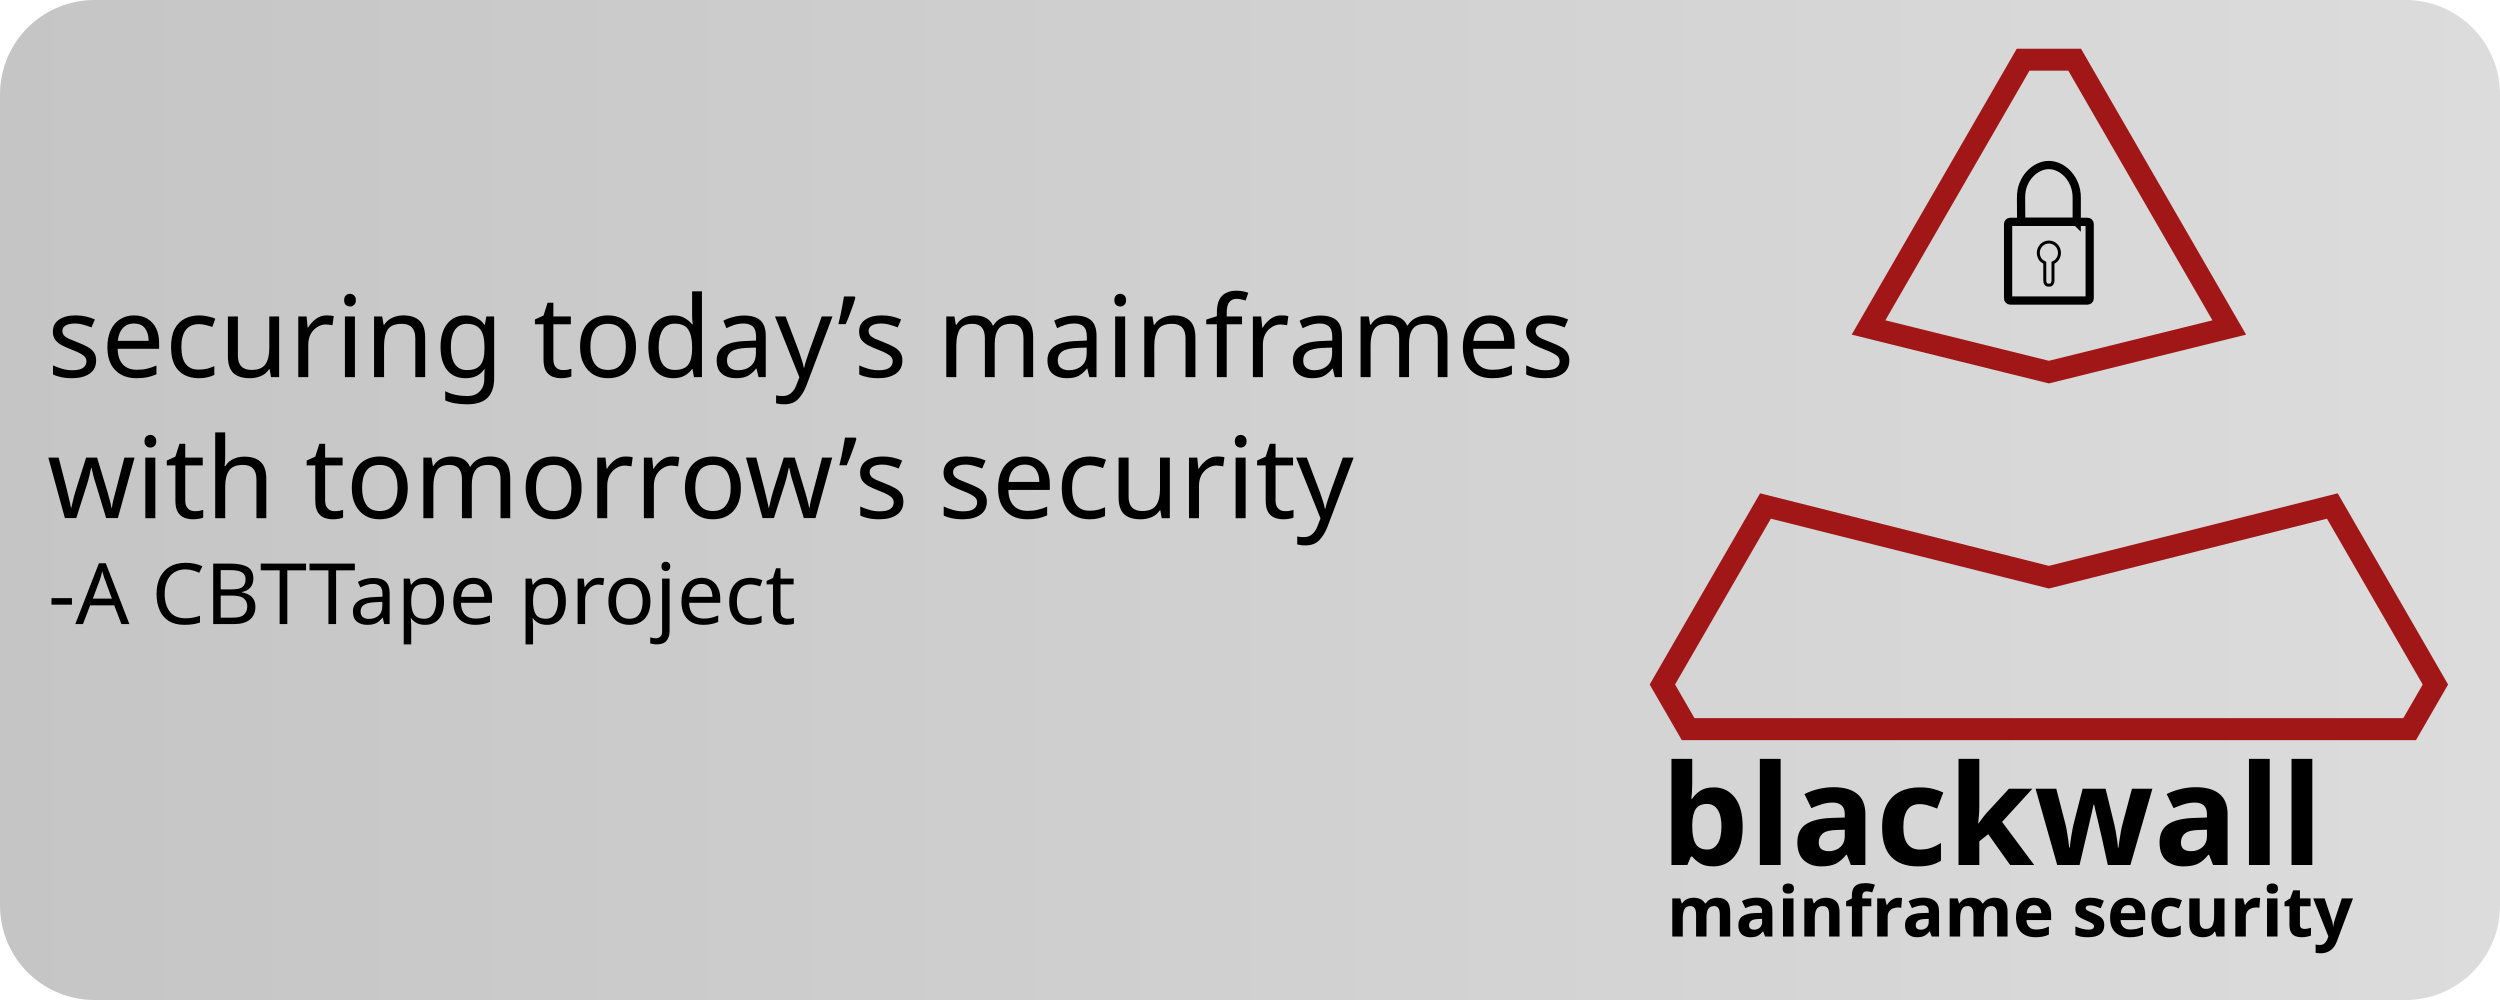
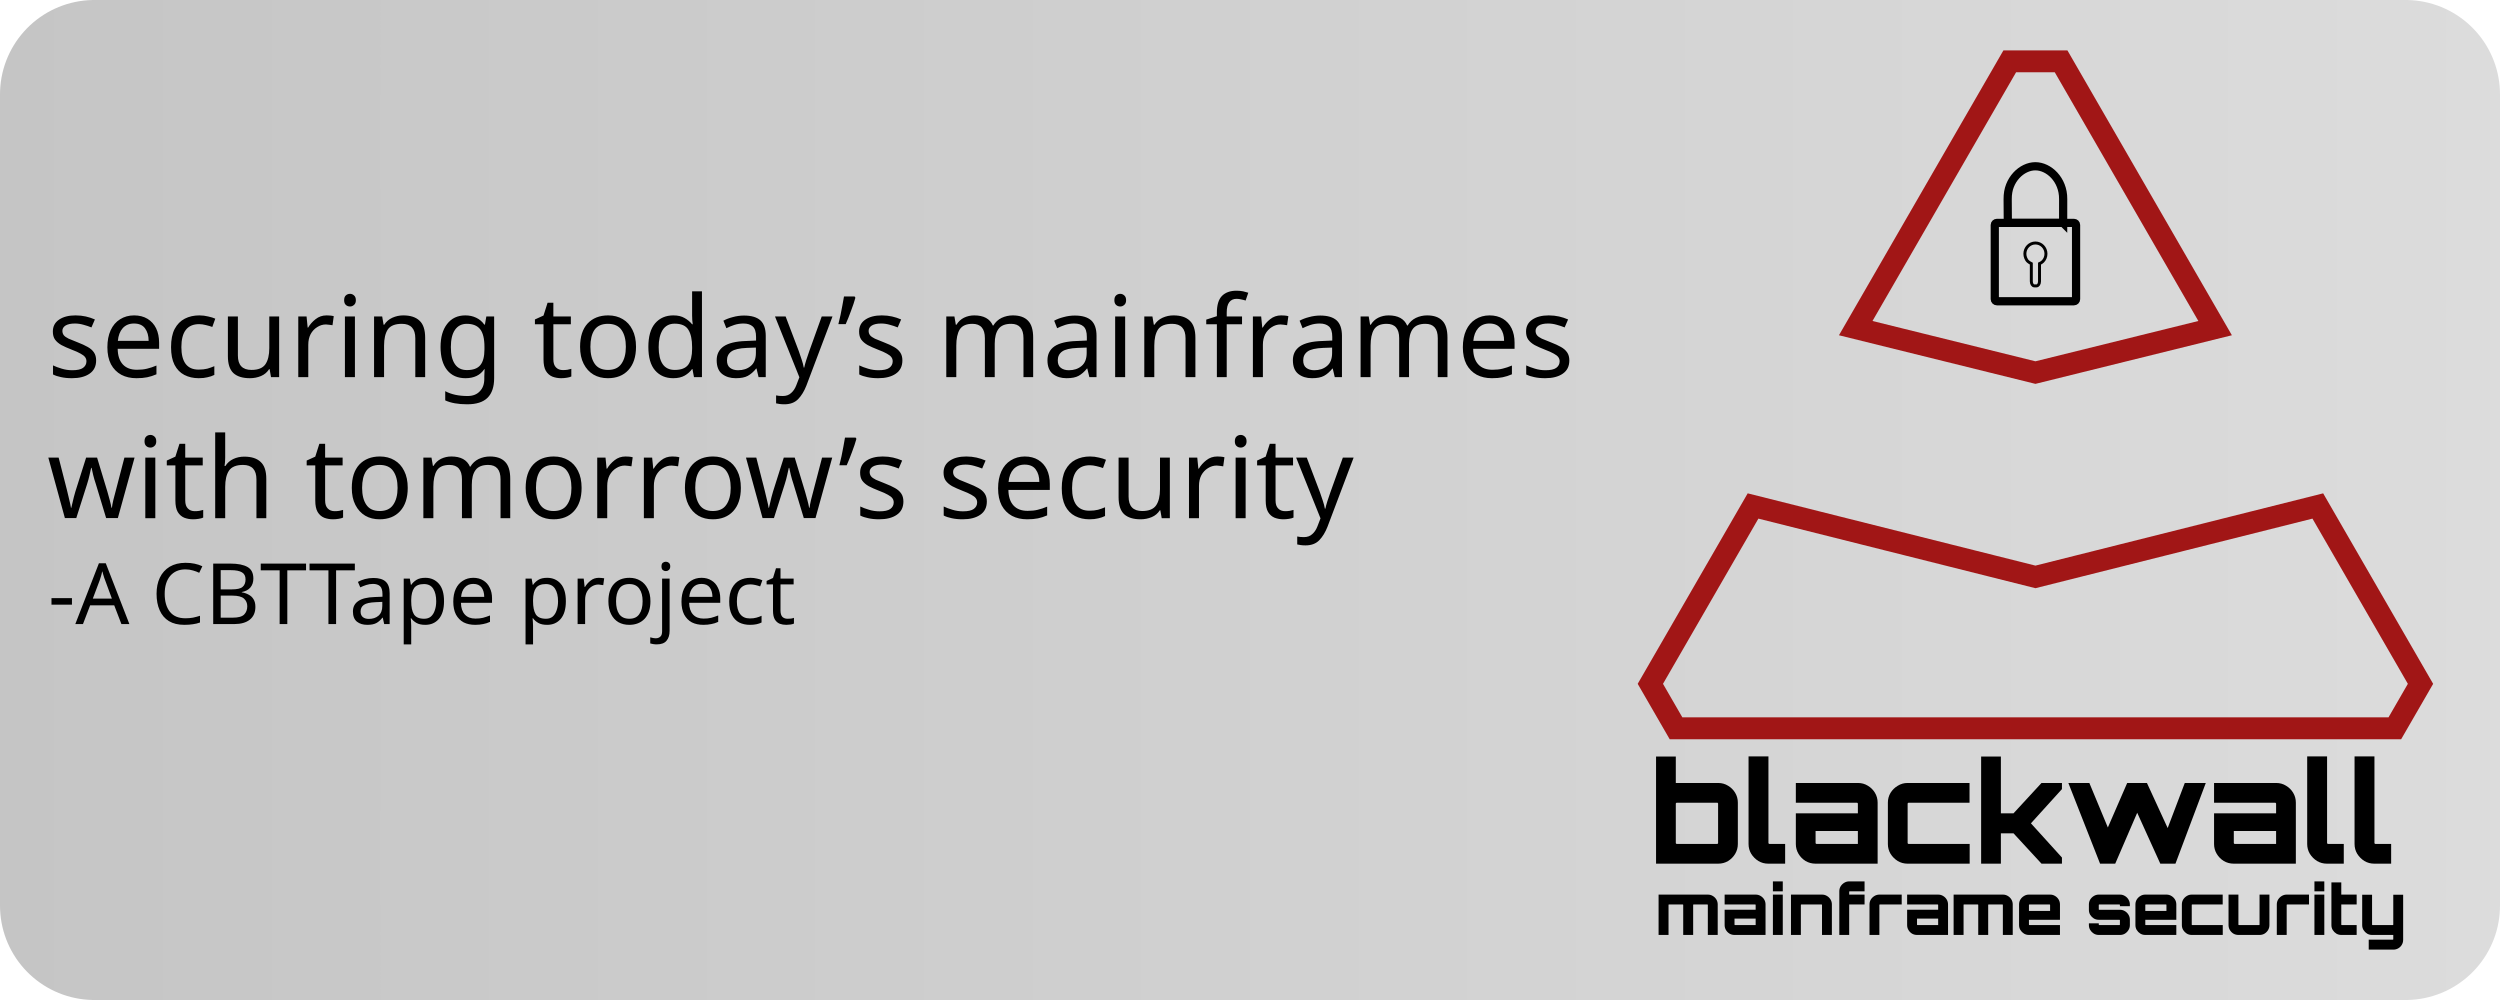
<svg xmlns="http://www.w3.org/2000/svg" xmlns:xlink="http://www.w3.org/1999/xlink" width="250mm" height="100mm" viewBox="0 0 250 100" version="1.1" id="svg1" xml:space="preserve">
  <defs id="defs1">
    <linearGradient id="linearGradient14">
      <stop style="stop-color:#c5c5c5;stop-opacity:1;" offset="0" id="stop14" />
      <stop style="stop-color:#dcdcdc;stop-opacity:1;" offset="1" id="stop15" />
    </linearGradient>
    <linearGradient id="linearGradient12">
      <stop style="stop-color:#c5c5c5;stop-opacity:1;" offset="0" id="stop12" />
      <stop style="stop-color:#dcdcdc;stop-opacity:1;" offset="1" id="stop13" />
    </linearGradient>
    <rect x="41.379" y="258.621" width="309.483" height="74.138" id="rect8" />
    <linearGradient xlink:href="#linearGradient12" id="linearGradient13" x1="3.8146973e-05" y1="50" x2="250" y2="50" gradientUnits="userSpaceOnUse" />
    <linearGradient xlink:href="#linearGradient14" id="linearGradient15" x1="3.8146973e-05" y1="50" x2="250" y2="50" gradientUnits="userSpaceOnUse" />
    <clipPath clipPathUnits="userSpaceOnUse" id="clipPath33">
      <rect style="fill:#000000;stroke:none;stroke-width:1;stroke-linecap:butt;stroke-linejoin:bevel;paint-order:stroke markers fill;stop-color:#000000" id="rect33" width="46.192" height="80.007" x="75" y="399.997" />
    </clipPath>
    <pattern patternUnits="userSpaceOnUse" width="2.5" height="1" patternTransform="translate(0,0) scale(2,2)" preserveAspectRatio="xMidYMid" id="Strips1_1.5-7" style="fill:#000000">
      <rect style="stroke:none" x="0" y="-0.5" width="1" height="2" id="rect140-1" />
    </pattern>
    <pattern xlink:href="#Strips1_1.5-7" preserveAspectRatio="xMidYMid" id="pattern1" patternTransform="rotate(90,-4.5161,-7.969589)" x="0" y="0" />
    <clipPath clipPathUnits="userSpaceOnUse" id="clipPath33-0">
      <rect style="fill:#000000;stroke:none;stroke-width:1;stroke-linecap:butt;stroke-linejoin:bevel;paint-order:stroke markers fill;stop-color:#000000" id="rect33-4" width="46.192" height="80.007" x="75" y="399.997" />
    </clipPath>
    <pattern patternUnits="userSpaceOnUse" width="2.5" height="1" patternTransform="translate(0,0) scale(2,2)" preserveAspectRatio="xMidYMid" id="Strips1_1.5-7-8" style="fill:#000000">
      <rect style="stroke:none" x="0" y="-0.5" width="1" height="2" id="rect140-1-7" />
    </pattern>
    <pattern xlink:href="#Strips1_1.5-7-8" preserveAspectRatio="xMidYMid" id="pattern1-1" patternTransform="rotate(90,-4.5161,-7.969589)" x="0" y="0" />
    <clipPath clipPathUnits="userSpaceOnUse" id="clipPath33-6">
      <rect style="fill:#000000;stroke:none;stroke-width:1;stroke-linecap:butt;stroke-linejoin:bevel;paint-order:stroke markers fill;stop-color:#000000" id="rect33-1" width="46.192" height="80.007" x="75" y="399.997" />
    </clipPath>
    <pattern patternUnits="userSpaceOnUse" width="2.5" height="1" patternTransform="translate(0,0) scale(2,2)" preserveAspectRatio="xMidYMid" id="Strips1_1.5-7-0" style="fill:#000000">
      <rect style="stroke:none" x="0" y="-0.5" width="1" height="2" id="rect140-1-6" />
    </pattern>
    <pattern xlink:href="#Strips1_1.5-7-0" preserveAspectRatio="xMidYMid" id="pattern1-15" patternTransform="rotate(90,-4.5161,-7.969589)" x="0" y="0" />
    <clipPath clipPathUnits="userSpaceOnUse" id="clipPath33-1">
      <rect style="fill:#000000;stroke:none;stroke-width:1;stroke-linecap:butt;stroke-linejoin:bevel;paint-order:stroke markers fill;stop-color:#000000" id="rect33-7" width="46.192" height="80.007" x="75" y="399.997" />
    </clipPath>
    <pattern patternUnits="userSpaceOnUse" width="2.5" height="1" patternTransform="translate(0,0) scale(2,2)" preserveAspectRatio="xMidYMid" id="Strips1_1.5-7-7" style="fill:#000000">
      <rect style="stroke:none" x="0" y="-0.5" width="1" height="2" id="rect140-1-1" />
    </pattern>
    <pattern xlink:href="#Strips1_1.5-7-7" preserveAspectRatio="xMidYMid" id="pattern1-159" patternTransform="rotate(90,-4.5161,-7.969589)" x="0" y="0" />
    <rect x="41.379" y="258.621" width="309.483" height="74.138" id="rect8-9" />
    <clipPath clipPathUnits="userSpaceOnUse" id="clipPath33-5">
      <rect style="fill:#000000;stroke:none;stroke-width:1;stroke-linecap:butt;stroke-linejoin:bevel;paint-order:stroke markers fill;stop-color:#000000" id="rect33-3" width="46.192" height="80.007" x="75" y="399.997" />
    </clipPath>
    <pattern patternUnits="userSpaceOnUse" width="2.5" height="1" patternTransform="translate(0,0) scale(2,2)" preserveAspectRatio="xMidYMid" id="Strips1_1.5-7-5" style="fill:#000000">
      <rect style="stroke:none" x="0" y="-0.5" width="1" height="2" id="rect140-1-62" />
    </pattern>
    <pattern xlink:href="#Strips1_1.5-7-5" preserveAspectRatio="xMidYMid" id="pattern1-9" patternTransform="rotate(90,-4.5161,-7.969589)" x="0" y="0" />
    <rect x="41.379" y="258.621" width="309.483" height="74.138" id="rect8-9-1" />
    <clipPath clipPathUnits="userSpaceOnUse" id="clipPath33-53">
      <rect style="fill:#000000;stroke:none;stroke-width:1;stroke-linecap:butt;stroke-linejoin:bevel;paint-order:stroke markers fill;stop-color:#000000" id="rect33-5" width="46.192" height="80.007" x="75" y="399.997" />
    </clipPath>
    <pattern patternUnits="userSpaceOnUse" width="2.5" height="1" patternTransform="translate(0,0) scale(2,2)" preserveAspectRatio="xMidYMid" id="Strips1_1.5-7-6" style="fill:#000000">
      <rect style="stroke:none" x="0" y="-0.5" width="1" height="2" id="rect140-1-2" />
    </pattern>
    <pattern xlink:href="#Strips1_1.5-7-6" preserveAspectRatio="xMidYMid" id="pattern1-91" patternTransform="rotate(90,-4.5161,-7.969589)" x="0" y="0" />
    <rect x="41.379" y="258.621" width="309.483" height="74.138" id="rect8-9-2" />
+     <clipPath clipPathUnits="userSpaceOnUse" id="clipPath33-535">
+       <rect style="fill:#000000;stroke:none;stroke-width:1;stroke-linecap:butt;stroke-linejoin:bevel;paint-order:stroke markers fill;stop-color:#000000" id="rect33-6" width="46.192" height="80.007" x="75" y="399.997" />
+     </clipPath>
+     <pattern patternUnits="userSpaceOnUse" width="2.5" height="1" patternTransform="translate(0,0) scale(2,2)" preserveAspectRatio="xMidYMid" id="Strips1_1.5-7-2" style="fill:#000000">
+       <rect style="stroke:none" x="0" y="-0.5" width="1" height="2" id="rect140-1-9" />
+     </pattern>
+     <pattern xlink:href="#Strips1_1.5-7-2" preserveAspectRatio="xMidYMid" id="pattern1-12" patternTransform="rotate(90,-4.5161,-7.969589)" x="0" y="0" />
+     <rect x="41.379" y="258.621" width="309.483" height="74.138" id="rect8-9-7" />
  </defs>
  <rect style="fill:url(#linearGradient15);fill-opacity:1;stroke:url(#linearGradient13);stroke-width:18.879;stroke-linecap:round;stroke-linejoin:round;stroke-miterlimit:16.5;stroke-dasharray:none;stroke-opacity:1" id="rect10" width="231.121" height="81.121" x="9.439" y="9.439" />
  <g id="layer1">
    <text xml:space="preserve" style="font-style:normal;font-variant:normal;font-weight:500;font-stretch:normal;font-size:11.289px;font-family:'IBM Plex Sans';-inkscape-font-specification:'IBM Plex Sans Medium';text-align:start;writing-mode:lr-tb;direction:ltr;text-anchor:start;fill:#000000;fill-opacity:1;stroke-width:0.265" x="4.706" y="37.712" id="text5">
      <tspan style="font-style:normal;font-variant:normal;font-weight:500;font-stretch:normal;font-size:11.289px;font-family:'IBM Plex Sans';-inkscape-font-specification:'IBM Plex Sans Medium';text-align:start;text-anchor:start;stroke-width:0.265" x="4.706" y="37.712" id="tspan7">securing today’s mainframes </tspan>
      <tspan style="font-style:normal;font-variant:normal;font-weight:500;font-stretch:normal;font-size:11.289px;font-family:'IBM Plex Sans';-inkscape-font-specification:'IBM Plex Sans Medium';text-align:start;text-anchor:start;stroke-width:0.265" x="4.706" y="51.823" id="tspan5">with tomorrow’s security</tspan>
    </text>
    <text xml:space="preserve" style="font-style:normal;font-variant:normal;font-weight:normal;font-stretch:normal;font-size:8.467px;font-family:'IBM Plex Sans';-inkscape-font-specification:'IBM Plex Sans';text-align:start;writing-mode:lr-tb;direction:ltr;text-anchor:start;fill:#000000;fill-opacity:1;stroke-width:0.265" x="4.805" y="62.407" id="text10">
      <tspan id="tspan10" style="font-size:8.467px;stroke-width:0.265" x="4.805" y="62.407">-A CBTTape project</tspan>
    </text>
  </g>
  <g id="layer2" transform="translate(-0.29006,-2.90786)">
-     <g id="layer1-7" transform="matrix(0.5497046,0,0,0.5497046,150.2082,-2.589027)">
+     <g id="layer1-0" transform="matrix(0.5476578,0,0,0.5476578,149.0662,-2.382387)">
      <path id="path3" style="opacity:1;fill:none;fill-opacity:1;stroke:#a11616;stroke-width:4;stroke-dasharray:none;stroke-opacity:1" d="m 67.188,69.573 4.687,-8.119 4.688,-8.119 4.688,-8.119 4.687,-8.119 4.688,-8.119 4.687,-8.119 h 9.375 l 4.687,8.119 4.688,8.119 4.687,8.119 4.688,8.119 4.687,8.119 4.688,8.119 L 100,77.692 Z m 84.375,32.476 4.688,8.119 4.688,8.119 4.688,8.119 4.688,8.119 -4.688,8.119 H 156.25 146.875 137.5 128.125 118.75 109.375 100 90.625 81.25 71.875 62.5 53.125 43.75 34.375 l -4.688,-8.119 4.688,-8.119 4.688,-8.119 4.688,-8.119 4.688,-8.119 L 100,115 Z" />
-       <text xml:space="preserve" style="font-style:normal;font-variant:normal;font-weight:bold;font-stretch:normal;font-size:25.4px;font-family:Corbel;-inkscape-font-specification:'Corbel Bold';text-align:start;writing-mode:lr-tb;direction:ltr;text-anchor:start;opacity:1;fill:#000000;fill-opacity:1;stroke:none;stroke-width:1.2;stroke-dasharray:none;stroke-dashoffset:0" x="29.357" y="167.361" id="text3">
-         <tspan id="tspan3" style="font-style:normal;font-variant:normal;font-weight:800;font-stretch:normal;font-family:Orbitron;-inkscape-font-specification:'Orbitron Ultra-Bold';stroke-width:1.2" x="29.357" y="167.361">blackwall</tspan>
-       </text>
-       <text xml:space="preserve" style="font-style:normal;font-variant:normal;font-weight:bold;font-stretch:normal;font-size:12.7px;font-family:Corbel;-inkscape-font-specification:'Corbel Bold';text-align:start;writing-mode:lr-tb;direction:ltr;text-anchor:start;fill:#000000;fill-opacity:1;stroke:none;stroke-width:1.2;stroke-dasharray:none;stroke-dashoffset:0" x="30.506" y="180.376" id="text3-3">
-         <tspan id="tspan3-0" style="font-style:normal;font-variant:normal;font-weight:800;font-stretch:normal;font-size:12.7px;font-family:Orbitron;-inkscape-font-specification:'Orbitron Ultra-Bold';stroke-width:1.2" x="30.506" y="180.376">mainframe security</tspan>
-       </text>
-       <rect style="fill:none;fill-opacity:1;stroke:#000000;stroke-width:1.5;stroke-dasharray:none;stroke-opacity:1" id="rect8-0" width="14.843" height="14.312" x="92.579" y="50.358" rx="0.393" ry="0.379" />
+       <path style="font-weight:800;font-size:25.4px;font-family:Orbitron;-inkscape-font-specification:'Orbitron Ultra-Bold';stroke-width:1.2" d="m 30.729,167.361 v 0 -19.558 h 3.607 v 4.826 h 7.747 q 0.991,0 1.803,0.508 0.813,0.483 1.295,1.295 0.483,0.813 0.483,1.778 v 7.569 q 0,0.965 -0.483,1.778 -0.483,0.813 -1.295,1.321 -0.813,0.483 -1.803,0.483 z m 3.759,-3.607 h 7.417 q 0.076,0 0.102,-0.051 0.051,-0.051 0.051,-0.102 v -7.214 q 0,-0.051 -0.051,-0.102 -0.025,-0.051 -0.102,-0.051 h -7.417 q -0.051,0 -0.102,0.051 -0.051,0.051 -0.051,0.102 v 7.214 q 0,0.051 0.051,0.102 0.051,0.051 0.102,0.051 z m 16.713,3.607 q -0.965,0 -1.778,-0.483 -0.813,-0.508 -1.321,-1.321 -0.483,-0.813 -0.483,-1.778 v -16.002 h 3.632 v 15.824 q 0,0.051 0.051,0.102 0.051,0.051 0.102,0.051 h 2.896 v 3.607 z m 8.633,0 q -0.965,0 -1.803,-0.483 -0.813,-0.508 -1.295,-1.321 -0.483,-0.813 -0.483,-1.778 v -5.613 h 11.328 v -1.778 q 0,-0.051 -0.051,-0.102 -0.051,-0.051 -0.102,-0.051 H 56.253 v -3.607 h 11.354 q 0.991,0 1.803,0.508 0.813,0.483 1.295,1.295 0.483,0.813 0.483,1.778 v 11.151 z m 0.178,-3.607 h 7.569 v -2.362 h -7.722 v 2.21 q 0,0.051 0.051,0.102 0.051,0.051 0.102,0.051 z m 16.63,3.607 q -0.965,0 -1.778,-0.483 -0.813,-0.508 -1.321,-1.321 -0.483,-0.813 -0.483,-1.778 v -7.569 q 0,-0.965 0.483,-1.778 0.508,-0.813 1.321,-1.295 0.813,-0.508 1.778,-0.508 h 11.328 v 3.607 h -11.151 q -0.051,0 -0.102,0.051 -0.051,0.051 -0.051,0.102 v 7.214 q 0,0.051 0.051,0.102 0.051,0.051 0.102,0.051 h 11.176 v 3.607 z m 13.445,0 v 0 -19.558 h 3.607 v 10.363 h 2.311 l 5.105,-5.537 h 3.734 v 1.118 l -5.664,6.248 5.664,6.248 v 1.118 h -3.734 l -5.105,-5.537 h -2.311 v 5.537 z m 21.717,0 v 0 l -5.791,-14.732 h 3.835 l 3.378,8.128 3.531,-8.128 h 3.607 l 3.785,8.23 3.124,-8.23 h 3.835 l -5.537,14.732 h -2.769 l -4.216,-9.296 -4.013,9.296 z m 24.396,0 q -0.965,0 -1.803,-0.483 -0.813,-0.508 -1.295,-1.321 -0.483,-0.813 -0.483,-1.778 v -5.613 h 11.328 v -1.778 q 0,-0.051 -0.051,-0.102 -0.051,-0.051 -0.102,-0.051 h -11.176 v -3.607 h 11.354 q 0.991,0 1.803,0.508 0.813,0.483 1.295,1.295 0.483,0.813 0.483,1.778 v 11.151 z m 0.178,-3.607 h 7.569 v -2.362 h -7.722 v 2.21 q 0,0.051 0.051,0.102 0.051,0.051 0.102,0.051 z m 16.828,3.607 q -0.965,0 -1.778,-0.483 -0.813,-0.508 -1.321,-1.321 -0.483,-0.813 -0.483,-1.778 v -16.002 h 3.632 v 15.824 q 0,0.051 0.051,0.102 0.051,0.051 0.102,0.051 h 2.896 v 3.607 z m 8.649,0 q -0.965,0 -1.778,-0.483 -0.813,-0.508 -1.321,-1.321 -0.483,-0.813 -0.483,-1.778 v -16.002 h 3.632 v 15.824 q 0,0.051 0.051,0.102 0.051,0.051 0.102,0.051 h 2.896 v 3.607 z" id="text3" aria-label="blackwall" />
+       <path style="font-weight:800;font-size:12.7px;font-family:Orbitron;-inkscape-font-specification:'Orbitron Ultra-Bold';stroke-width:1.2" d="m 31.192,180.376 v 0 -7.366 h 8.992 q 0.508,0 0.914,0.254 0.406,0.241 0.648,0.648 0.241,0.406 0.241,0.889 v 5.575 h -1.803 v -5.486 q 0,-0.025 -0.025,-0.051 -0.013,-0.025 -0.051,-0.025 h -2.527 q -0.038,0 -0.064,0.025 -0.013,0.025 -0.013,0.051 v 5.486 h -1.816 v -5.486 q 0,-0.025 -0.025,-0.051 -0.025,-0.025 -0.051,-0.025 h -2.54 q -0.025,0 -0.051,0.025 -0.013,0.025 -0.013,0.051 v 5.486 z m 13.851,0 q -0.483,0 -0.902,-0.241 -0.406,-0.254 -0.648,-0.66 -0.241,-0.406 -0.241,-0.889 v -2.807 h 5.664 v -0.889 q 0,-0.025 -0.025,-0.051 -0.025,-0.025 -0.051,-0.025 h -5.588 v -1.803 h 5.677 q 0.495,0 0.902,0.254 0.406,0.241 0.648,0.648 0.241,0.406 0.241,0.889 v 5.575 z m 0.089,-1.803 h 3.785 v -1.181 h -3.861 v 1.105 q 0,0.025 0.025,0.051 0.025,0.025 0.051,0.025 z m 6.934,1.803 v 0 -7.366 h 1.803 v 7.366 z m 0,-7.963 v 0 -1.816 h 1.803 v 1.816 z m 3.3,7.963 v 0 -7.366 h 5.677 q 0.495,0 0.902,0.254 0.406,0.241 0.648,0.648 0.241,0.406 0.241,0.889 v 5.575 h -1.803 v -5.486 q 0,-0.025 -0.025,-0.051 -0.013,-0.025 -0.051,-0.025 h -3.708 q -0.025,0 -0.051,0.025 -0.025,0.025 -0.025,0.051 v 5.486 z m 8.826,0 v 0 -7.988 q 0,-0.483 0.241,-0.889 0.254,-0.406 0.66,-0.648 0.406,-0.254 0.902,-0.254 h 2.807 v 1.816 h -2.731 q -0.025,0 -0.051,0.025 -0.025,0.025 -0.025,0.051 v 0.521 h 2.807 v 1.803 h -2.807 v 5.563 z m 5.512,0 v 0 -5.575 q 0,-0.483 0.241,-0.889 0.254,-0.406 0.66,-0.648 0.419,-0.254 0.902,-0.254 h 4.077 v 1.803 h -4 q -0.025,0 -0.051,0.025 -0.025,0.025 -0.025,0.051 v 5.486 z m 8.662,0 q -0.483,0 -0.902,-0.241 -0.406,-0.254 -0.648,-0.66 -0.241,-0.406 -0.241,-0.889 v -2.807 h 5.664 v -0.889 q 0,-0.025 -0.025,-0.051 -0.025,-0.025 -0.051,-0.025 h -5.588 v -1.803 h 5.677 q 0.495,0 0.902,0.254 0.406,0.241 0.648,0.648 0.241,0.406 0.241,0.889 v 5.575 z m 0.089,-1.803 h 3.785 v -1.181 h -3.861 v 1.105 q 0,0.025 0.025,0.051 0.025,0.025 0.051,0.025 z m 6.608,1.803 v 0 -7.366 h 8.992 q 0.508,0 0.914,0.254 0.406,0.241 0.648,0.648 0.241,0.406 0.241,0.889 v 5.575 h -1.803 v -5.486 q 0,-0.025 -0.025,-0.051 -0.013,-0.025 -0.051,-0.025 h -2.527 q -0.038,0 -0.064,0.025 -0.013,0.025 -0.013,0.051 v 5.486 h -1.816 v -5.486 q 0,-0.025 -0.025,-0.051 -0.025,-0.025 -0.051,-0.025 h -2.54 q -0.025,0 -0.051,0.025 -0.013,0.025 -0.013,0.051 v 5.486 z m 13.741,0 q -0.483,0 -0.889,-0.241 -0.406,-0.254 -0.66,-0.66 -0.241,-0.406 -0.241,-0.889 v -3.785 q 0,-0.483 0.241,-0.889 0.254,-0.406 0.66,-0.648 0.406,-0.254 0.889,-0.254 h 3.886 q 0.495,0 0.902,0.254 0.406,0.241 0.648,0.648 0.241,0.406 0.241,0.889 v 2.807 h -5.664 v 0.889 q 0,0.025 0.025,0.051 0.025,0.025 0.051,0.025 h 5.588 v 1.803 z m 0.013,-4.381 h 3.861 v -1.105 q 0,-0.025 -0.025,-0.051 -0.025,-0.025 -0.051,-0.025 h -3.708 q -0.025,0 -0.051,0.025 -0.025,0.025 -0.025,0.051 z m 12.738,4.381 q -0.483,0 -0.889,-0.241 -0.406,-0.254 -0.66,-0.66 -0.241,-0.406 -0.241,-0.889 v -0.33 h 1.803 v 0.241 q 0,0.025 0.025,0.051 0.025,0.025 0.051,0.025 h 3.708 q 0.025,0 0.051,-0.025 0.025,-0.025 0.025,-0.051 v -0.826 q 0,-0.025 -0.025,-0.038 -0.025,-0.025 -0.051,-0.025 h -3.797 q -0.483,0 -0.889,-0.241 -0.406,-0.254 -0.66,-0.66 -0.241,-0.406 -0.241,-0.902 v -1.003 q 0,-0.483 0.241,-0.889 0.254,-0.406 0.66,-0.648 0.406,-0.254 0.889,-0.254 h 3.886 q 0.495,0 0.902,0.254 0.406,0.241 0.648,0.648 0.254,0.406 0.254,0.889 v 0.33 h -1.816 v -0.241 q 0,-0.025 -0.025,-0.051 -0.025,-0.025 -0.051,-0.025 h -3.708 q -0.025,0 -0.051,0.025 -0.025,0.025 -0.025,0.051 v 0.826 q 0,0.025 0.025,0.051 0.025,0.013 0.051,0.013 h 3.797 q 0.495,0 0.902,0.254 0.406,0.241 0.648,0.648 0.254,0.406 0.254,0.902 v 1.003 q 0,0.483 -0.254,0.889 -0.241,0.406 -0.648,0.66 -0.406,0.241 -0.902,0.241 z m 8.495,0 q -0.483,0 -0.889,-0.241 -0.406,-0.254 -0.66,-0.66 -0.241,-0.406 -0.241,-0.889 v -3.785 q 0,-0.483 0.241,-0.889 0.254,-0.406 0.66,-0.648 0.406,-0.254 0.889,-0.254 h 3.886 q 0.495,0 0.902,0.254 0.406,0.241 0.648,0.648 0.241,0.406 0.241,0.889 v 2.807 h -5.664 v 0.889 q 0,0.025 0.025,0.051 0.025,0.025 0.051,0.025 h 5.588 v 1.803 z m 0.013,-4.381 h 3.861 v -1.105 q 0,-0.025 -0.025,-0.051 -0.025,-0.025 -0.051,-0.025 h -3.708 q -0.025,0 -0.051,0.025 -0.025,0.025 -0.025,0.051 z m 8.468,4.381 q -0.483,0 -0.889,-0.241 -0.406,-0.254 -0.66,-0.66 -0.241,-0.406 -0.241,-0.889 v -3.785 q 0,-0.483 0.241,-0.889 0.254,-0.406 0.66,-0.648 0.406,-0.254 0.889,-0.254 h 5.664 v 1.803 h -5.575 q -0.025,0 -0.051,0.025 -0.025,0.025 -0.025,0.051 v 3.607 q 0,0.025 0.025,0.051 0.025,0.025 0.051,0.025 h 5.588 v 1.803 z m 8.522,0 q -0.483,0 -0.902,-0.241 -0.406,-0.254 -0.648,-0.66 -0.241,-0.406 -0.241,-0.889 v -5.575 h 1.803 v 5.486 q 0,0.025 0.025,0.051 0.025,0.025 0.051,0.025 h 3.708 q 0.025,0 0.051,-0.025 0.025,-0.025 0.025,-0.051 v -5.486 h 1.803 v 5.575 q 0,0.483 -0.241,0.889 -0.241,0.406 -0.648,0.66 -0.406,0.241 -0.902,0.241 z m 7.023,0 v 0 -5.575 q 0,-0.483 0.241,-0.889 0.254,-0.406 0.66,-0.648 0.419,-0.254 0.902,-0.254 h 4.077 v 1.803 h -4 q -0.025,0 -0.051,0.025 -0.025,0.025 -0.025,0.051 v 5.486 z m 6.871,0 v 0 -7.366 h 1.803 v 7.366 z m 0,-7.963 v 0 -1.816 h 1.803 v 1.816 z m 4.903,7.963 q -0.495,0 -0.902,-0.241 -0.406,-0.254 -0.66,-0.66 -0.241,-0.406 -0.241,-0.889 v -7.798 h 1.803 v 2.223 h 2.807 v 1.803 h -2.807 v 3.683 q 0,0.025 0.025,0.051 0.025,0.025 0.051,0.025 h 2.731 v 1.803 z m 5.01,2.68 v 0 -1.816 h 4.407 q 0.025,0 0.051,-0.025 0.025,-0.025 0.025,-0.051 v -0.787 h -3.873 q -0.495,0 -0.902,-0.241 -0.406,-0.254 -0.66,-0.66 -0.241,-0.406 -0.241,-0.889 v -5.55 h 1.803 v 5.461 q 0,0.025 0.025,0.051 0.025,0.025 0.051,0.025 h 3.721 q 0.025,0 0.051,-0.025 0.025,-0.025 0.025,-0.051 v -5.461 h 1.803 v 8.23 q 0,0.495 -0.241,0.902 -0.229,0.406 -0.648,0.648 -0.406,0.241 -0.902,0.241 z" id="text3-3" aria-label="mainframe security" />
+       <rect style="fill:none;fill-opacity:1;stroke:#000000;stroke-width:1.5;stroke-dasharray:none;stroke-opacity:1" id="rect8-93" width="14.843" height="14.312" x="92.579" y="50.358" rx="0.393" ry="0.379" />
      <path id="path8" style="fill:none;stroke:#000000;stroke-width:1.5;stroke-dasharray:none;stroke-opacity:1" d="m 105.063,50.358 c -1.272,0.002 -10.103,0 -10.103,0 l -0.027,-4.322 c -0.006,-0.948 0.137,-1.76 0.422,-2.482 0.284,-0.723 0.689,-1.357 1.171,-1.88 0.481,-0.524 1.04,-0.937 1.631,-1.22 0.591,-0.283 1.216,-0.435 1.83,-0.435 0.614,0 1.239,0.151 1.831,0.433 0.592,0.282 1.15,0.695 1.632,1.218 0.482,0.523 0.886,1.156 1.171,1.88 0.284,0.723 0.454,1.537 0.446,2.453 -0.009,1.001 4.5e-4,2.839 -0.003,4.356 z" />
      <path id="rect1" style="fill:none;stroke:#000000;stroke-width:0.542;stroke-dasharray:none" d="m 100.747,61.034 c -1.8e-4,0.458 -0.24,0.827 -0.539,0.827 h -0.416 c -0.299,0 -0.539,-0.369 -0.539,-0.827 L 99.252,57.8 c -0.255,-0.128 -0.442,-0.259 -0.613,-0.404 -0.19,-0.161 -0.315,-0.391 -0.413,-0.627 -0.097,-0.236 -0.151,-0.495 -0.151,-0.768 0,-1.089 0.862,-1.972 1.925,-1.972 1.063,-3e-6 1.925,0.883 1.925,1.972 0,0.272 -0.054,0.532 -0.151,0.768 -0.097,0.236 -0.238,0.448 -0.413,0.627 -0.174,0.178 -0.417,0.323 -0.613,0.404 z" />
    </g>
  </g>
</svg>
